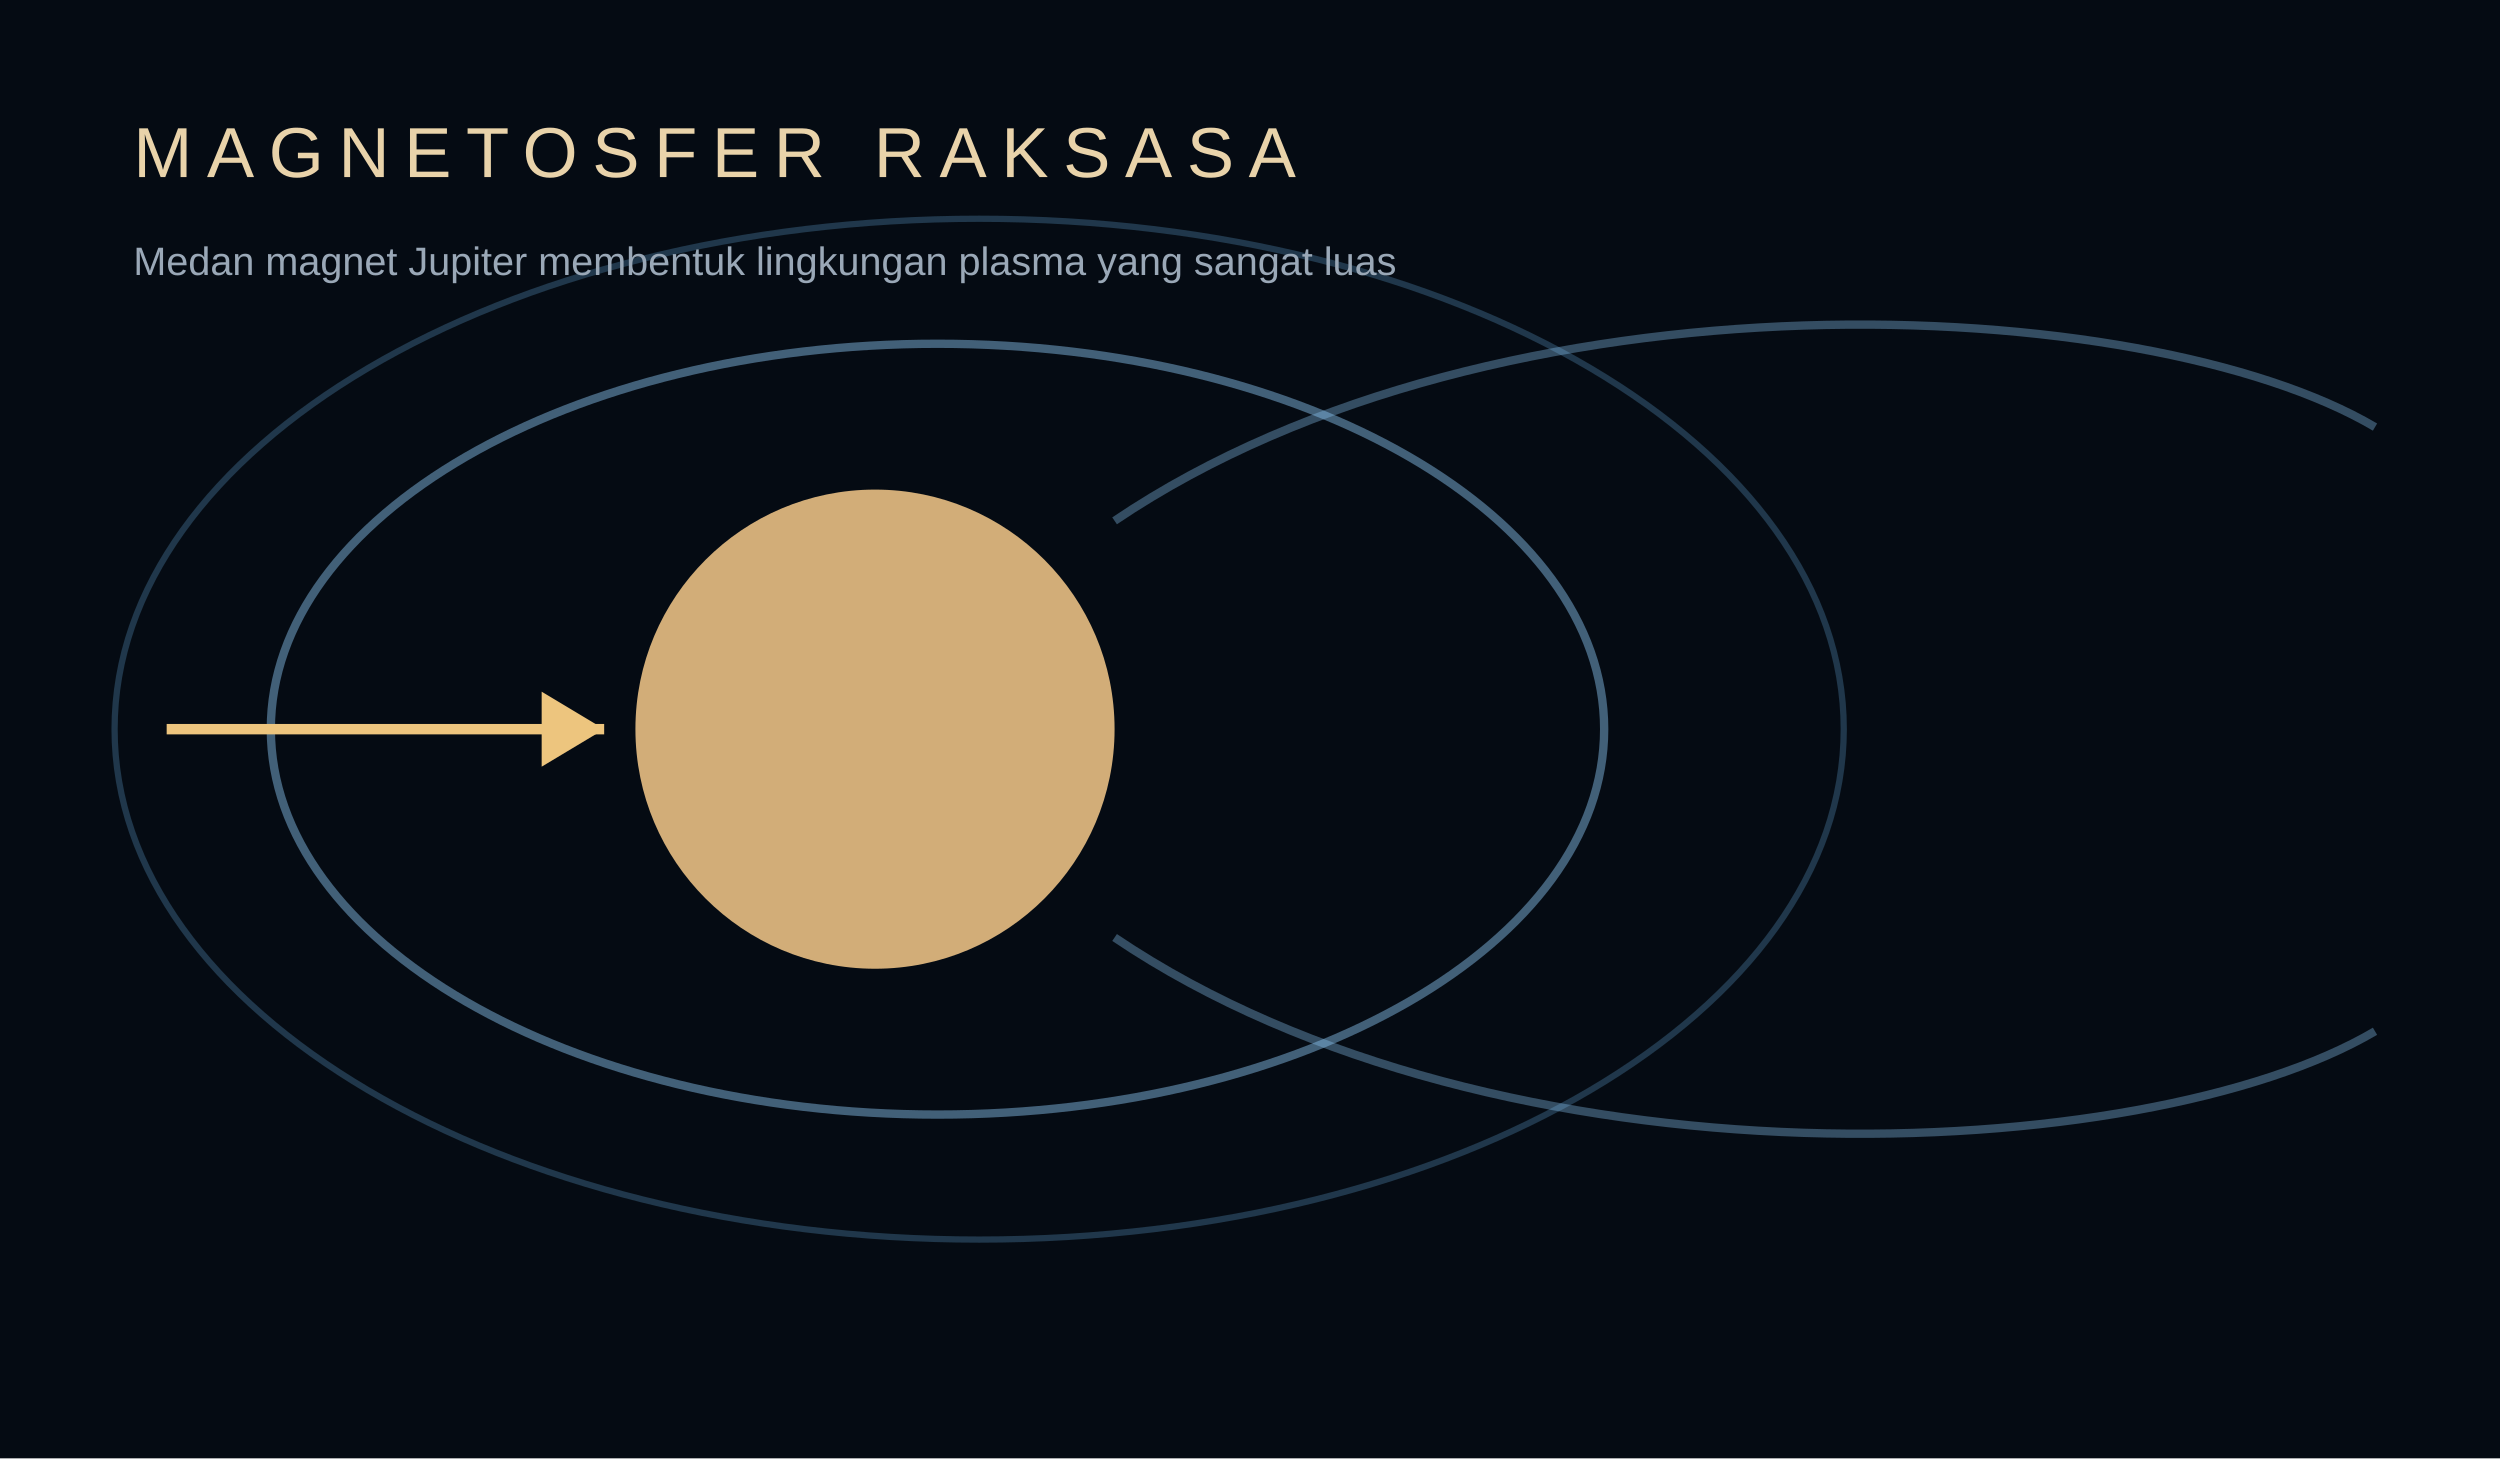
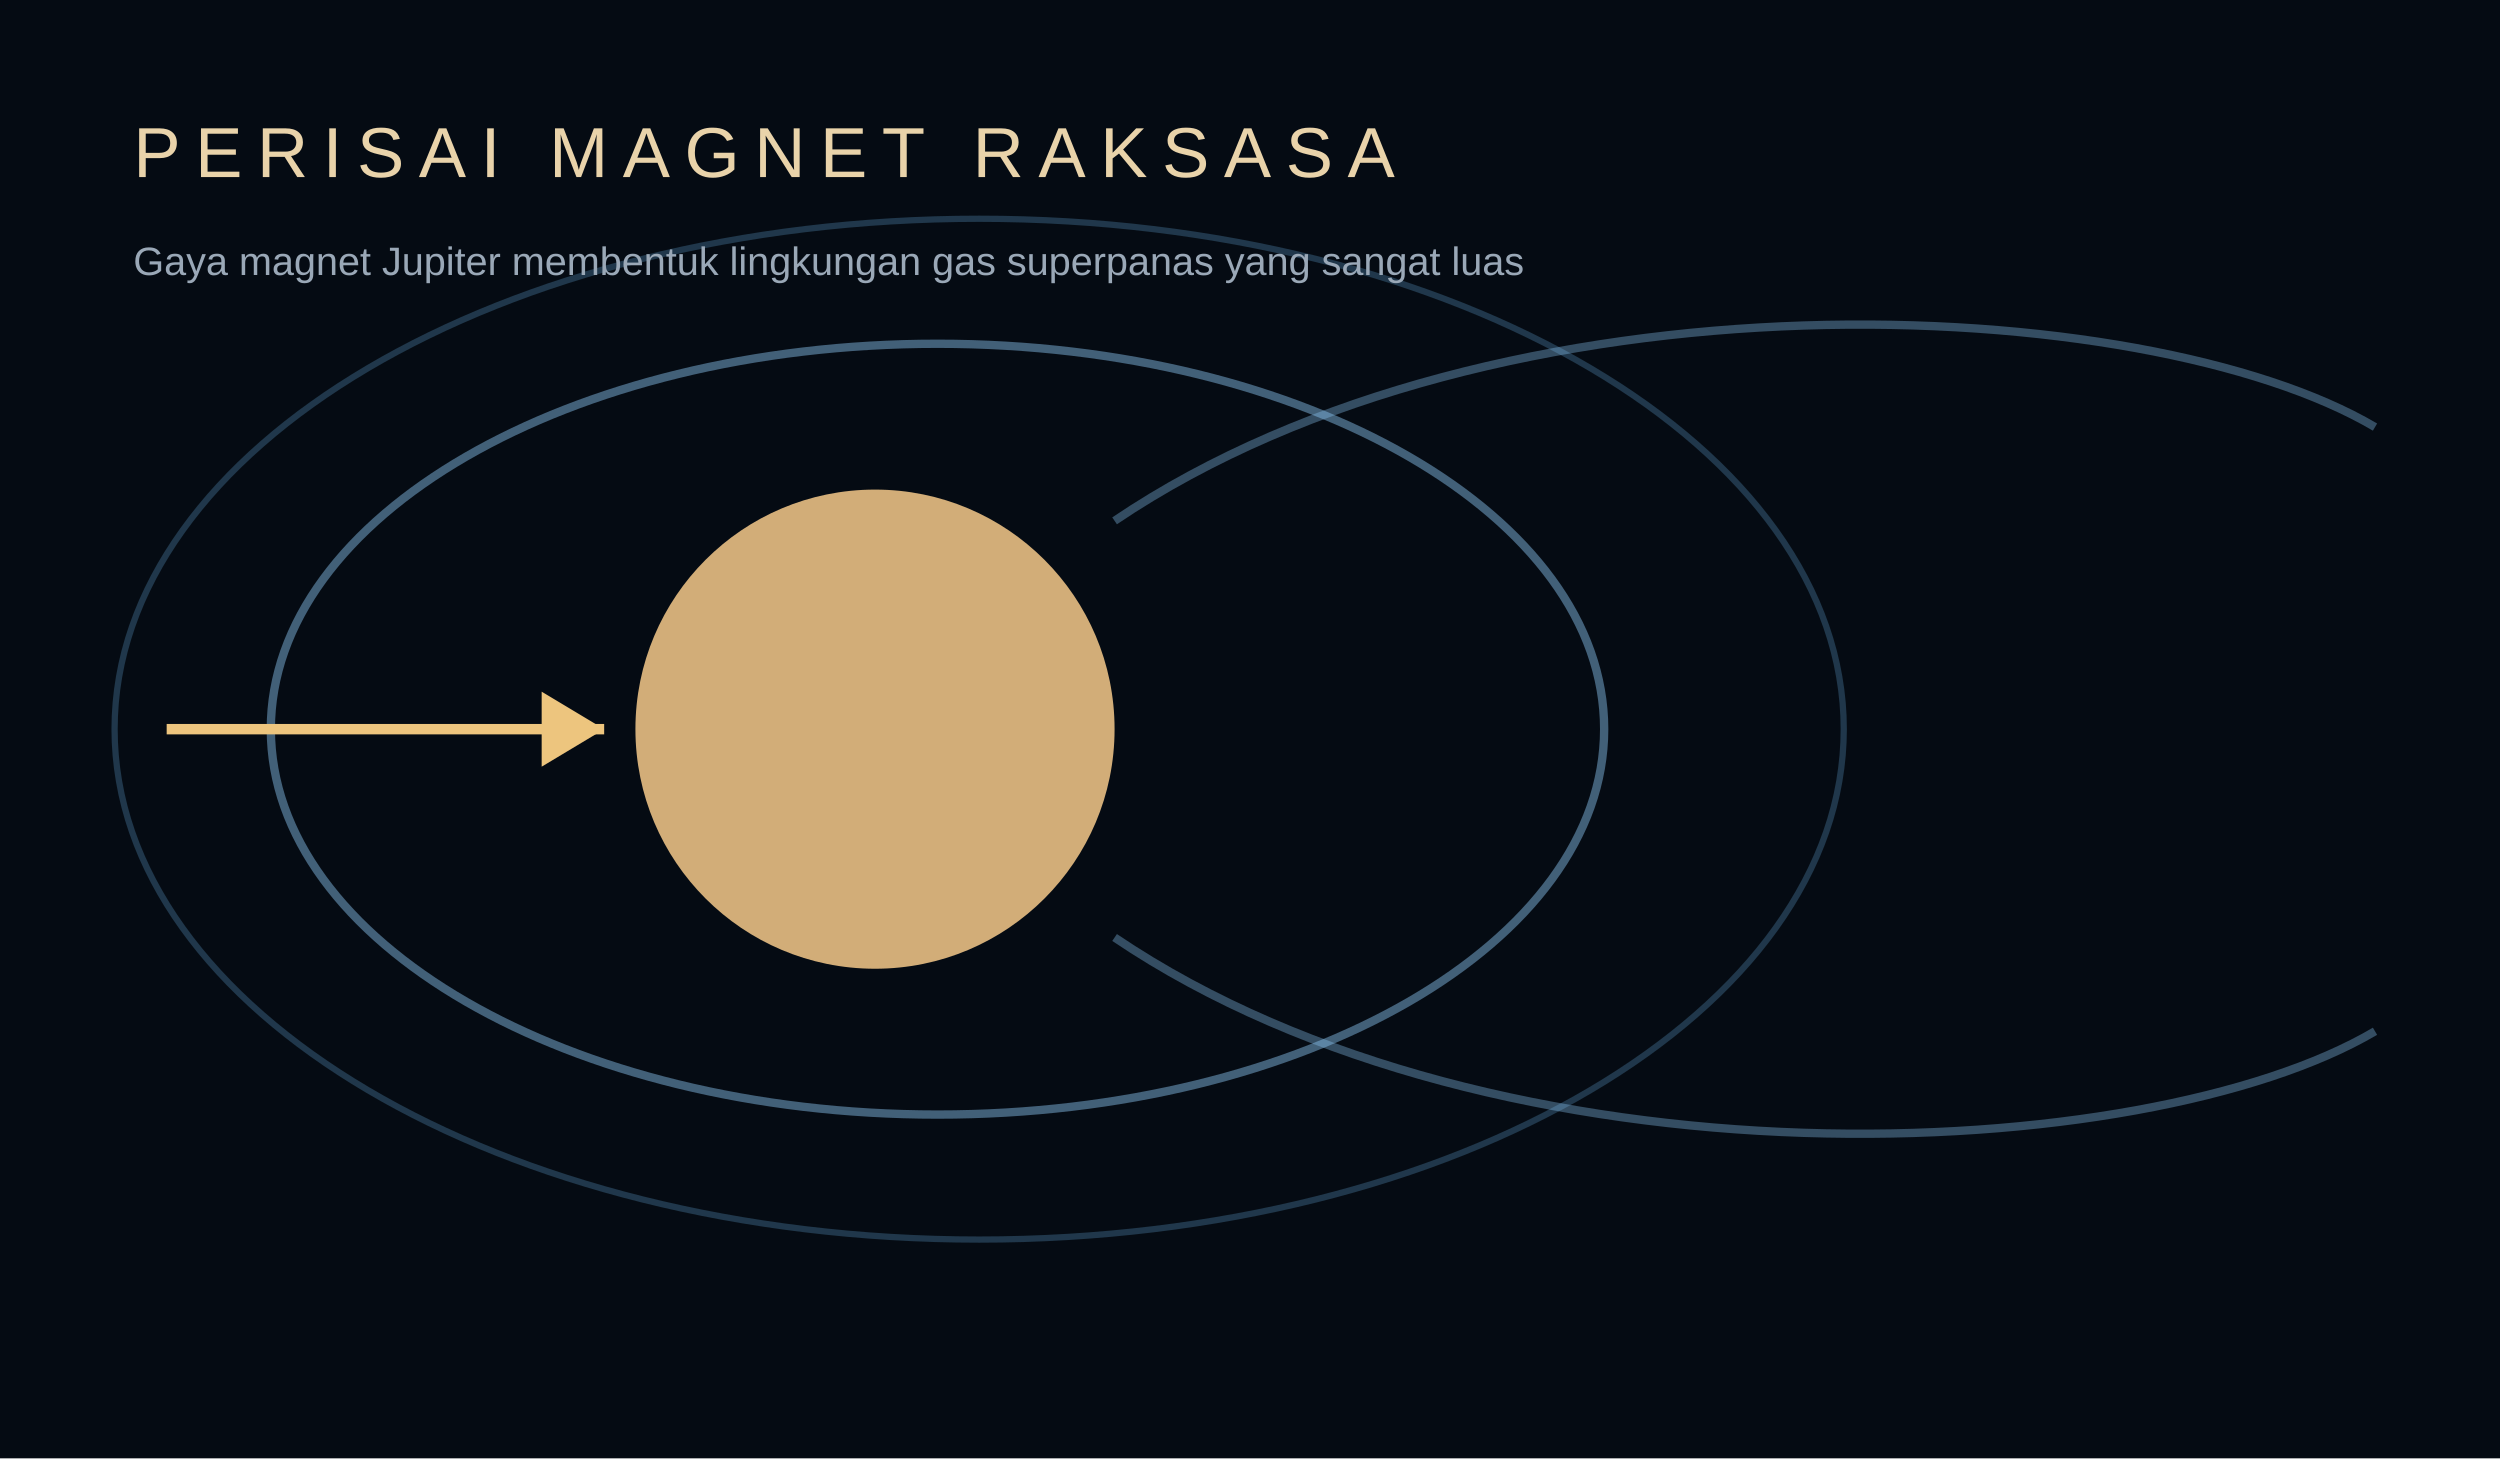
<svg xmlns="http://www.w3.org/2000/svg" viewBox="0 0 1200 700">
-   <rect width="1200" height="700" fill="#050b13" />
-   <circle cx="420" cy="350" r="115" fill="#d2ad78" />
-   <ellipse cx="450" cy="350" rx="320" ry="185" fill="none" stroke="#8cc8f5" stroke-width="4" opacity=".45" />
-   <ellipse cx="470" cy="350" rx="415" ry="245" fill="none" stroke="#6bb6ea" stroke-width="3" opacity=".26" />
-   <path d="M535 250C720 125 1030 140 1140 205M535 450C720 575 1030 560 1140 495" fill="none" stroke="#8cc8f5" stroke-width="4" opacity=".35" />
+   <rect fill="#050b13" height="700" width="1200" />
+   <circle cx="420" cy="350" fill="#d2ad78" r="115" />
+   <ellipse cx="450" cy="350" fill="none" opacity=".45" rx="320" ry="185" stroke="#8cc8f5" stroke-width="4" />
+   <ellipse cx="470" cy="350" fill="none" opacity=".26" rx="415" ry="245" stroke="#6bb6ea" stroke-width="3" />
+   <path d="M535 250C720 125 1030 140 1140 205M535 450C720 575 1030 560 1140 495" fill="none" opacity=".35" stroke="#8cc8f5" stroke-width="4" />
  <path d="M80 350h210" stroke="#edc57e" stroke-width="5" />
  <path d="m290 350-30-18v36z" fill="#edc57e" />
-   <g font-family="Arial" fill="#e9d3aa">
-     <text x="64" y="85" font-size="34" letter-spacing="7">MAGNETOSFER RAKSASA</text>
-     <text x="64" y="132" font-size="19" fill="#9aa8b7">Medan magnet Jupiter membentuk lingkungan plasma yang sangat luas</text>
+   <g fill="#e9d3aa" font-family="Arial">
+     <text font-size="34" letter-spacing="7" x="64" y="85">PERISAI MAGNET RAKSASA</text>
+     <text fill="#9aa8b7" font-size="19" x="64" y="132">Gaya magnet Jupiter membentuk lingkungan gas superpanas yang sangat luas</text>
  </g>
</svg>
